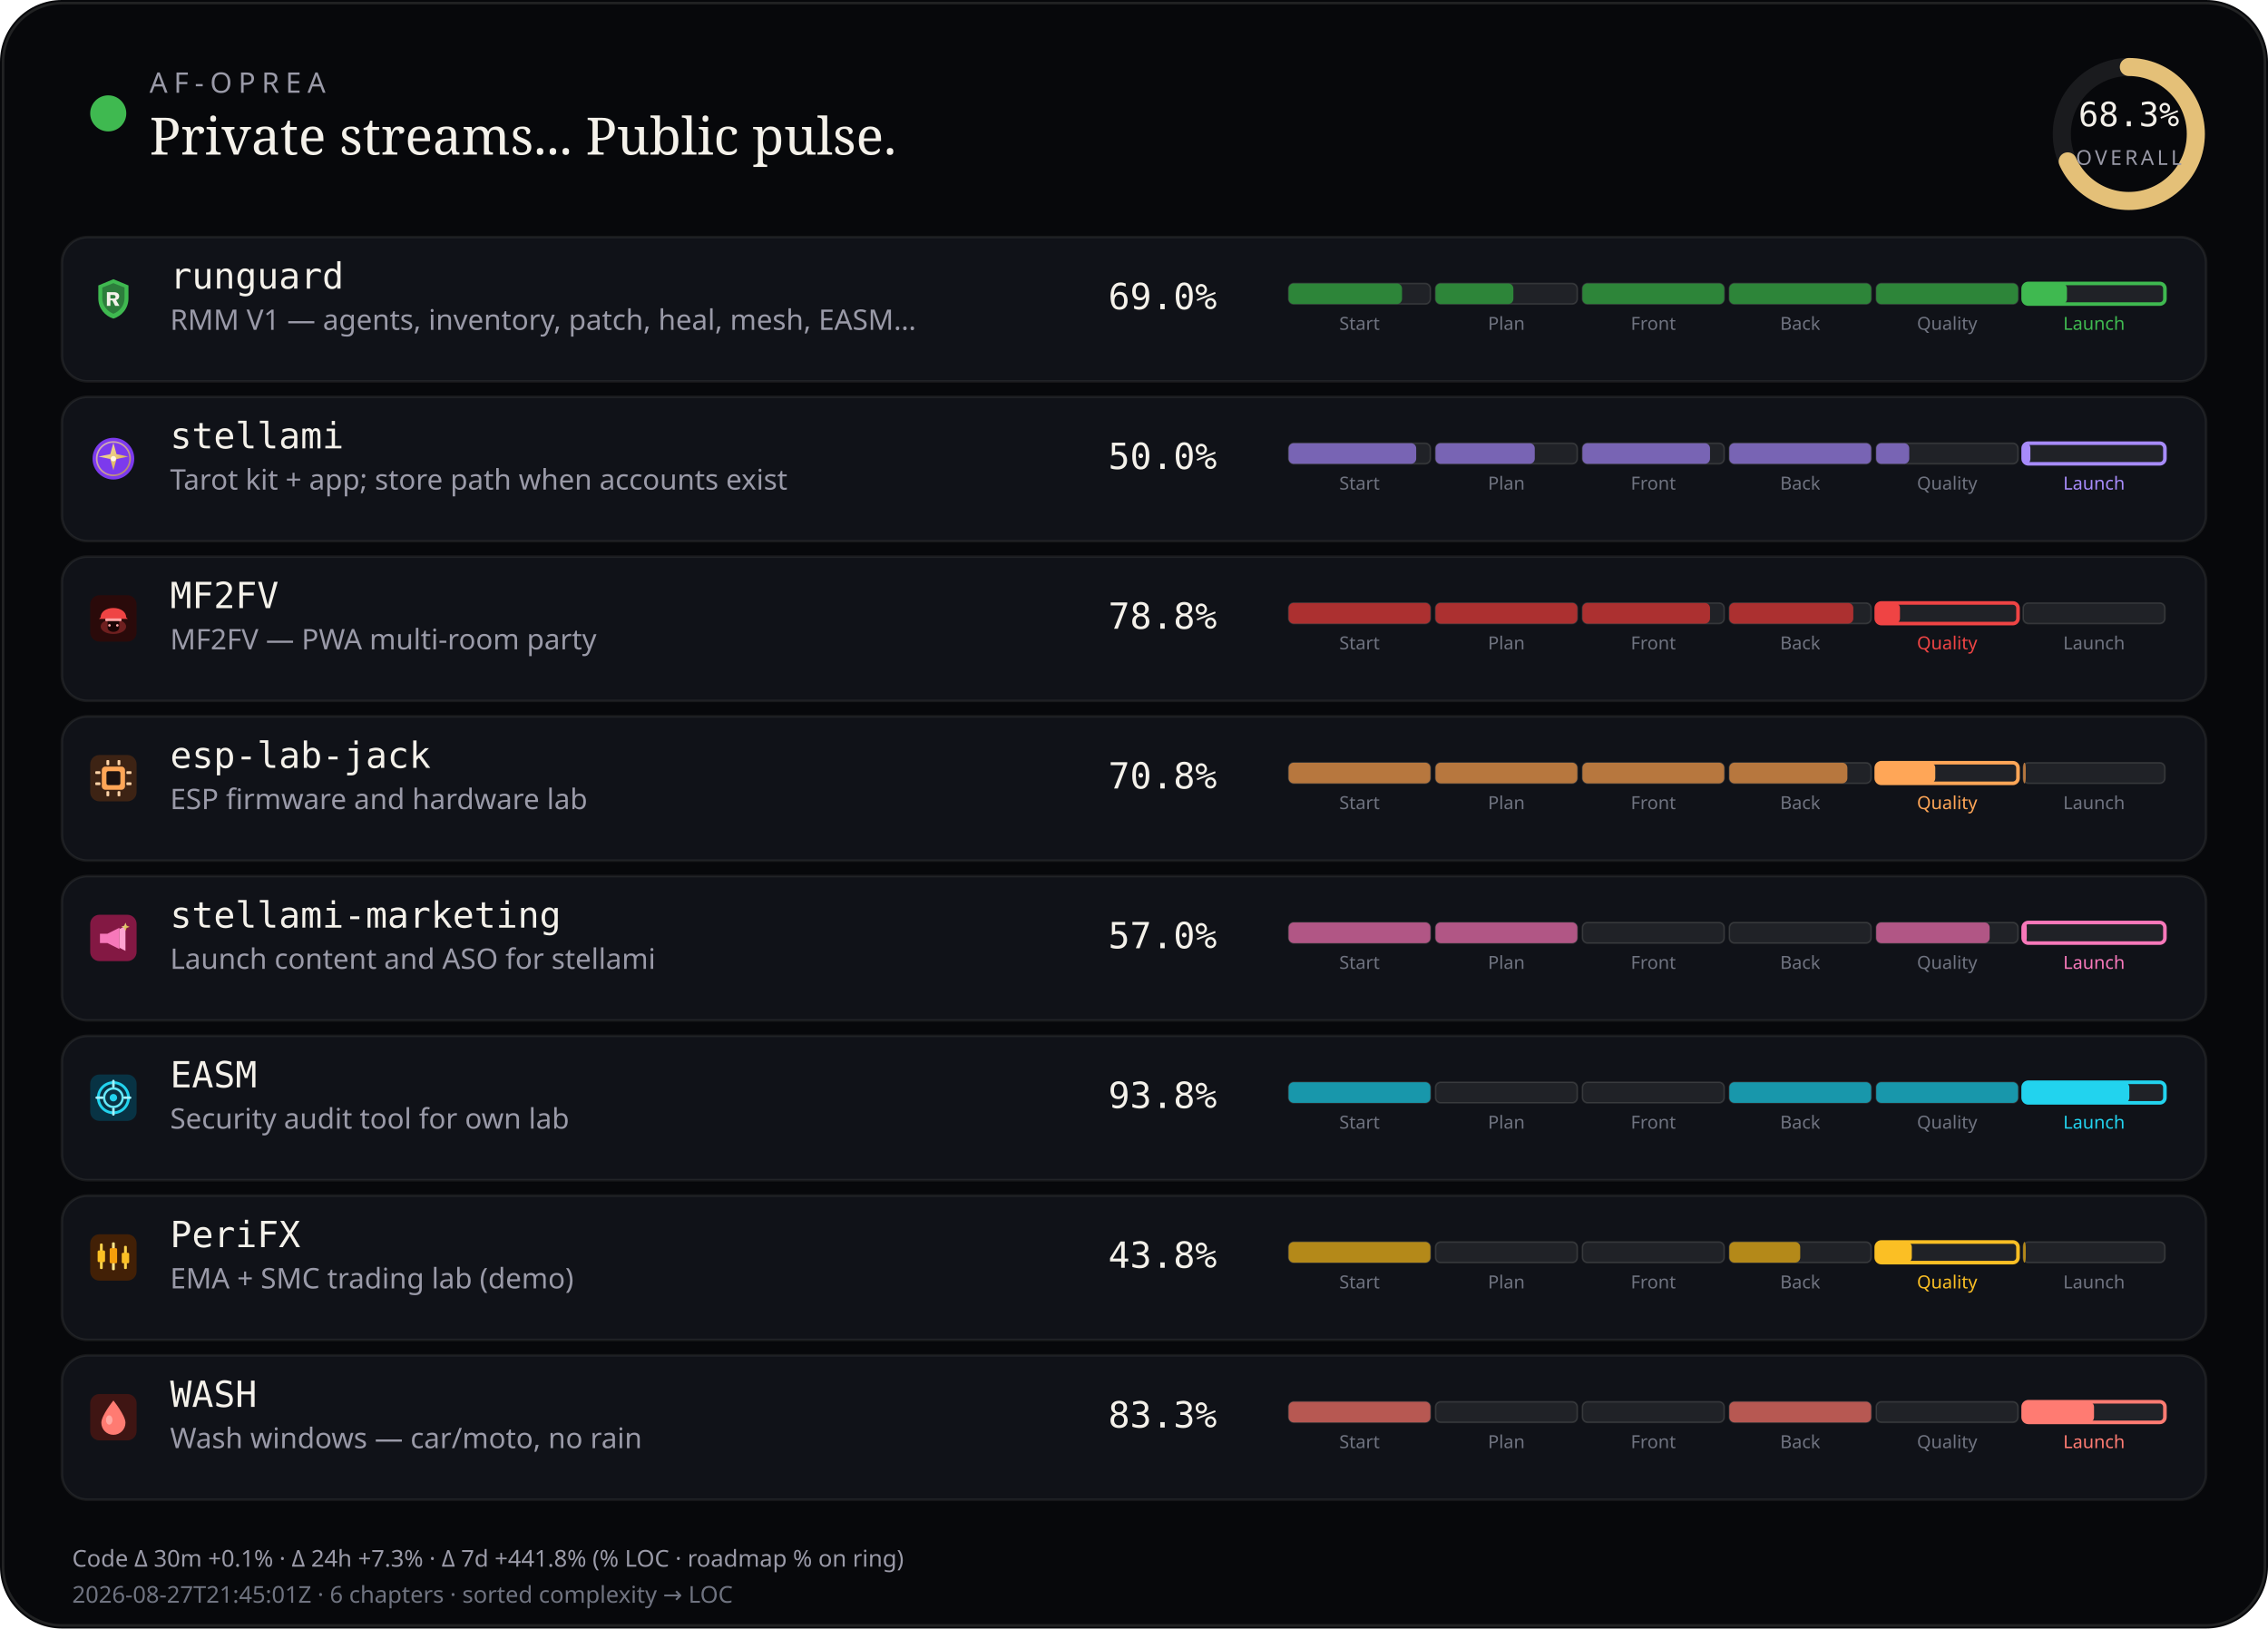
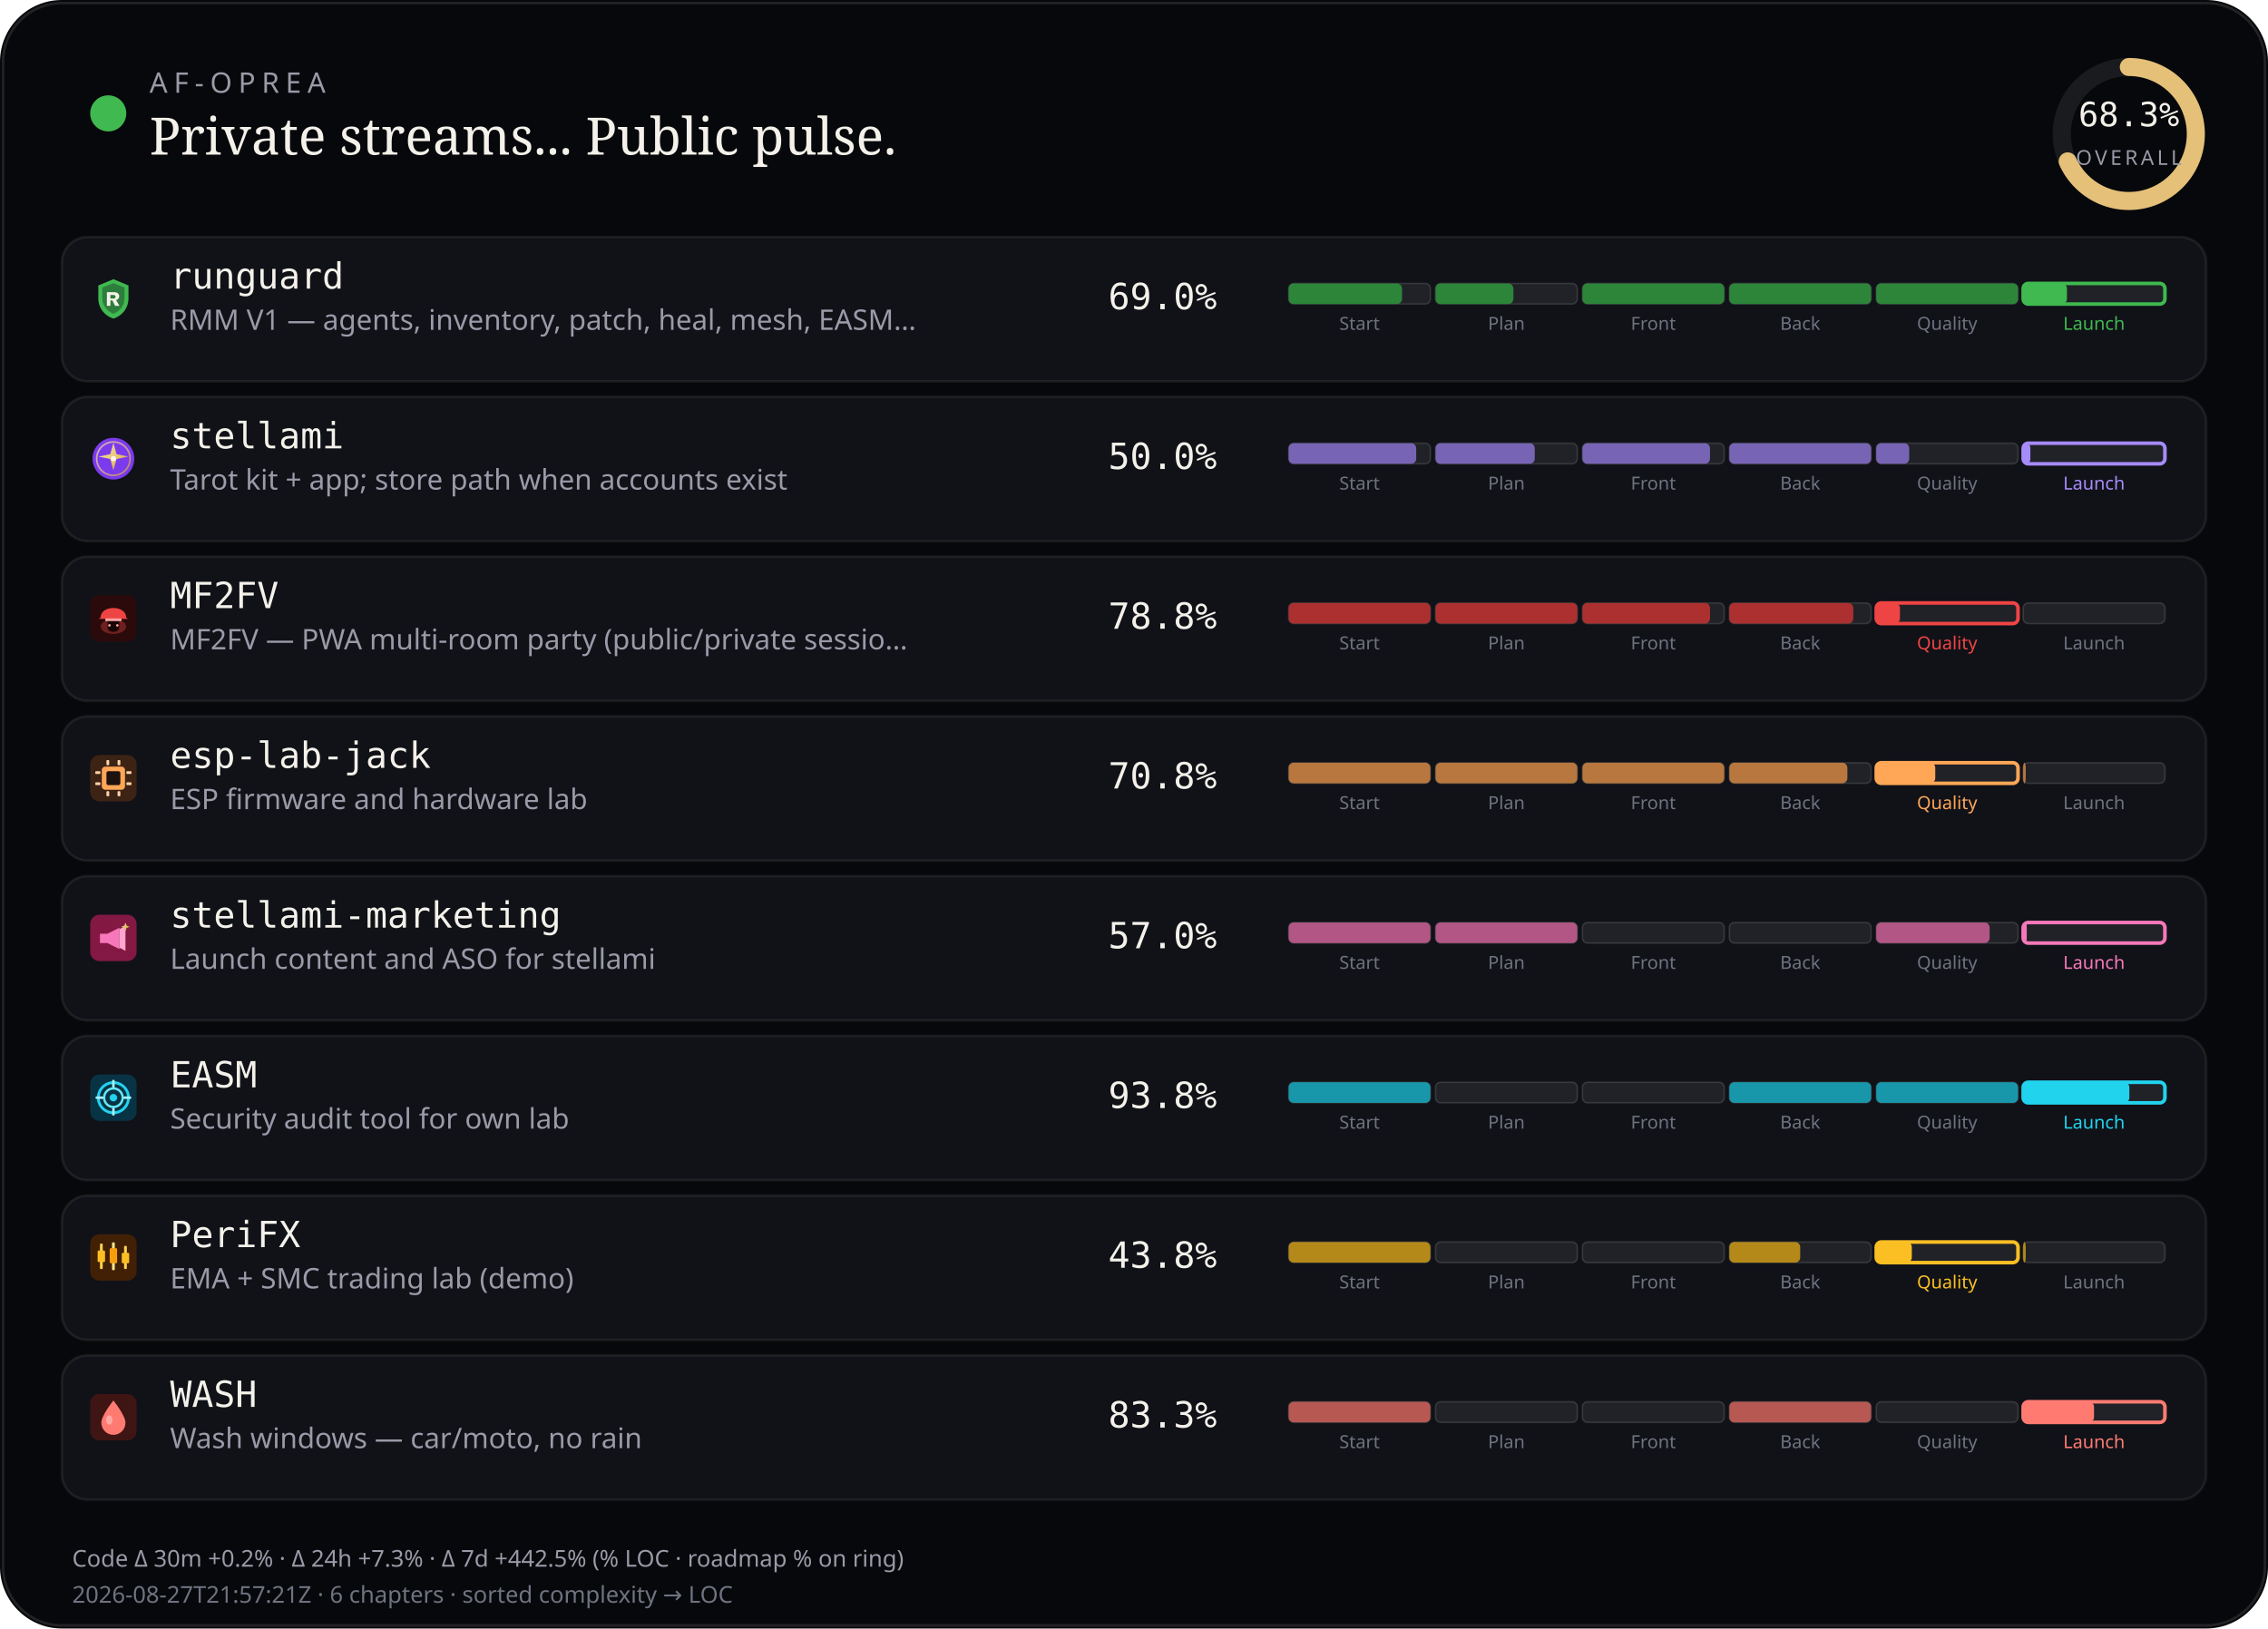
<svg xmlns="http://www.w3.org/2000/svg" viewBox="0 0 880 632" width="880" height="632" role="img" aria-label="AF-Oprea public work pulse">
  <rect width="880" height="632" rx="24" fill="#07080b" />
  <rect x="1.2" y="1.2" width="877.6" height="629.6" rx="22.8" fill="none" stroke="rgba(232,228,214,0.12)" />
  <circle cx="42" cy="44" r="7" fill="#3fb950" />
  <text x="58" y="36" fill="#9a9aa8" font-size="11" font-family="ui-sans-serif, system-ui, sans-serif" letter-spacing="2.4">AF-OPREA</text>
  <text x="58" y="60" fill="#f4f1ea" font-size="20" font-family="ui-serif, Georgia, serif">Private streams... Public pulse.</text>
  <g transform="translate(790,16)">
    <circle cx="36" cy="36" r="26" fill="none" stroke="rgba(255,255,255,0.08)" stroke-width="7" />
    <circle cx="36" cy="36" r="26" fill="none" stroke="#e4c078" stroke-width="7" stroke-linecap="round" stroke-dasharray="163.36" stroke-dashoffset="51.79" transform="rotate(-90 36 36)" />
    <text x="36" y="33" text-anchor="middle" fill="#f4f1ea" font-size="13" font-family="ui-monospace, monospace">68.3%</text>
    <text x="36" y="48" text-anchor="middle" fill="#9a9aa8" font-size="8" font-family="ui-sans-serif, system-ui, sans-serif" letter-spacing="1.2">OVERALL</text>
  </g>
  <rect x="24" y="92" width="832" height="56" rx="10" fill="#101218" stroke="rgba(232,228,214,0.08)" />
  <g id="stream_logo_runguard" class="stream_logo" data-stream="runguard" transform="translate(35.0,107.0) scale(0.9)" opacity="1.0">
    <path fill="#3fb950" d="M10 1.5 L16.5 4.2 V9.8 C16.5 14.1 13.6 17.4 10 18.5 C6.4 17.4 3.5 14.1 3.5 9.8 V4.2 Z" />
    <path fill="#0d1117" fill-opacity=".35" d="M10 3.2 L14.8 5.1 V9.7 C14.8 12.9 12.6 15.4 10 16.4 C7.4 15.4 5.2 12.9 5.2 9.7 V5.1 Z" />
    <path fill="#f4f1ea" d="M7.2 7.1h3.1c1.35 0 2.2.7 2.2 1.75 0 .85-.5 1.45-1.35 1.65L12.6 13h-1.85l-1.2-2.35H8.7V13H7.2V7.1zm1.5 1.2v1.55h1.35c.55 0 .9-.28.9-.75s-.35-.8-.9-.8H8.7z" />
  </g>
  <use class="stream_logo" data-stream="runguard" href="#stream_logo_runguard" x="35.0" y="107.0" width="18" height="18" opacity="0" />
  <text x="66" y="112" fill="#f4f1ea" font-size="14" font-family="ui-monospace, SFMono-Regular, monospace">runguard</text>
  <text x="66" y="128" fill="#9a9aa8" font-size="11" font-family="ui-sans-serif, system-ui, sans-serif">RMM V1 — agents, inventory, patch, heal, mesh, EASM…</text>
  <text x="430" y="120" fill="#f4f1ea" font-size="14" font-family="ui-monospace, SFMono-Regular, monospace">69.0%</text>
  <rect x="500.0" y="110.0" width="55.0" height="8.0" rx="2" fill="rgba(255,255,255,0.07)" stroke="rgba(232,228,214,0.14)" stroke-width="0.6" />
  <rect x="500.0" y="110.0" width="44.0" height="8.0" rx="2" fill="#2d8539" />
  <text x="527.5" y="128.0" text-anchor="middle" fill="#6f7380" font-size="7" font-family="ui-sans-serif, system-ui, sans-serif">Start</text>
  <rect x="557.0" y="110.0" width="55.0" height="8.0" rx="2" fill="rgba(255,255,255,0.07)" stroke="rgba(232,228,214,0.14)" stroke-width="0.6" />
  <rect x="557.0" y="110.0" width="30.2" height="8.0" rx="2" fill="#2d8539" />
  <text x="584.5" y="128.0" text-anchor="middle" fill="#6f7380" font-size="7" font-family="ui-sans-serif, system-ui, sans-serif">Plan</text>
  <rect x="614.0" y="110.0" width="55.0" height="8.0" rx="2" fill="rgba(255,255,255,0.07)" stroke="rgba(232,228,214,0.14)" stroke-width="0.6" />
  <rect x="614.0" y="110.0" width="55.0" height="8.0" rx="2" fill="#2d8539" />
  <text x="641.5" y="128.0" text-anchor="middle" fill="#6f7380" font-size="7" font-family="ui-sans-serif, system-ui, sans-serif">Front</text>
  <rect x="671.0" y="110.0" width="55.0" height="8.0" rx="2" fill="rgba(255,255,255,0.07)" stroke="rgba(232,228,214,0.14)" stroke-width="0.6" />
  <rect x="671.0" y="110.0" width="55.0" height="8.0" rx="2" fill="#2d8539" />
  <text x="698.5" y="128.0" text-anchor="middle" fill="#6f7380" font-size="7" font-family="ui-sans-serif, system-ui, sans-serif">Back</text>
  <rect x="728.0" y="110.0" width="55.0" height="8.0" rx="2" fill="rgba(255,255,255,0.07)" stroke="rgba(232,228,214,0.14)" stroke-width="0.6" />
  <rect x="728.0" y="110.0" width="55.0" height="8.0" rx="2" fill="#2d8539" />
  <text x="755.5" y="128.0" text-anchor="middle" fill="#6f7380" font-size="7" font-family="ui-sans-serif, system-ui, sans-serif">Quality</text>
  <rect x="785.0" y="110.0" width="55.0" height="8.0" rx="2" fill="rgba(255,255,255,0.07)" stroke="#3fb950" stroke-width="1.4" />
  <rect x="785.0" y="110.0" width="17.0" height="8.0" rx="2" fill="#3fb950" />
  <text x="812.5" y="128.0" text-anchor="middle" fill="#3fb950" font-size="7" font-family="ui-sans-serif, system-ui, sans-serif">Launch</text>
  <rect x="24" y="154" width="832" height="56" rx="10" fill="#101218" stroke="rgba(232,228,214,0.08)" />
  <g id="stream_logo_stellami" class="stream_logo" data-stream="stellami" transform="translate(35.0,169.0) scale(0.9)" opacity="1.0">
    <defs>
      <linearGradient id="stream_logo_stellami-stellami-gold" x1="0%" y1="0%" x2="100%" y2="100%">
        <stop offset="0%" stop-color="#f5e6a8" />
        <stop offset="55%" stop-color="#e8c57a" />
        <stop offset="100%" stop-color="#c9a227" />
      </linearGradient>
    </defs>
    <circle cx="10" cy="10" r="9" fill="#7c3aed" />
    <circle cx="10" cy="10" r="7.2" fill="none" stroke="url(#stream_logo_stellami-stellami-gold)" stroke-width="0.7" opacity=".7" />
    <path fill="url(#stream_logo_stellami-stellami-gold)" d="M10 3.2 L11.35 8.05 L16.4 9.1 L11.35 10.15 L10 15 L8.65 10.15 L3.6 9.1 L8.65 8.05 Z" />
    <circle cx="10" cy="10" r="1.15" fill="#fff8e8" />
  </g>
  <use class="stream_logo" data-stream="stellami" href="#stream_logo_stellami" x="35.0" y="169.0" width="18" height="18" opacity="0" />
  <text x="66" y="174" fill="#f4f1ea" font-size="14" font-family="ui-monospace, SFMono-Regular, monospace">stellami</text>
  <text x="66" y="190" fill="#9a9aa8" font-size="11" font-family="ui-sans-serif, system-ui, sans-serif">Tarot kit + app; store path when accounts exist</text>
  <text x="430" y="182" fill="#f4f1ea" font-size="14" font-family="ui-monospace, SFMono-Regular, monospace">50.0%</text>
  <rect x="500.0" y="172.0" width="55.0" height="8.0" rx="2" fill="rgba(255,255,255,0.07)" stroke="rgba(232,228,214,0.14)" stroke-width="0.6" />
  <rect x="500.0" y="172.0" width="49.5" height="8.0" rx="2" fill="#7864b4" />
  <text x="527.5" y="190.0" text-anchor="middle" fill="#6f7380" font-size="7" font-family="ui-sans-serif, system-ui, sans-serif">Start</text>
  <rect x="557.0" y="172.0" width="55.0" height="8.0" rx="2" fill="rgba(255,255,255,0.07)" stroke="rgba(232,228,214,0.14)" stroke-width="0.6" />
  <rect x="557.0" y="172.0" width="38.5" height="8.0" rx="2" fill="#7864b4" />
  <text x="584.5" y="190.0" text-anchor="middle" fill="#6f7380" font-size="7" font-family="ui-sans-serif, system-ui, sans-serif">Plan</text>
  <rect x="614.0" y="172.0" width="55.0" height="8.0" rx="2" fill="rgba(255,255,255,0.07)" stroke="rgba(232,228,214,0.14)" stroke-width="0.6" />
  <rect x="614.0" y="172.0" width="49.5" height="8.0" rx="2" fill="#7864b4" />
  <text x="641.5" y="190.0" text-anchor="middle" fill="#6f7380" font-size="7" font-family="ui-sans-serif, system-ui, sans-serif">Front</text>
  <rect x="671.0" y="172.0" width="55.0" height="8.0" rx="2" fill="rgba(255,255,255,0.07)" stroke="rgba(232,228,214,0.14)" stroke-width="0.6" />
  <rect x="671.0" y="172.0" width="55.0" height="8.0" rx="2" fill="#7864b4" />
  <text x="698.5" y="190.0" text-anchor="middle" fill="#6f7380" font-size="7" font-family="ui-sans-serif, system-ui, sans-serif">Back</text>
  <rect x="728.0" y="172.0" width="55.0" height="8.0" rx="2" fill="rgba(255,255,255,0.07)" stroke="rgba(232,228,214,0.14)" stroke-width="0.6" />
  <rect x="728.0" y="172.0" width="12.8" height="8.0" rx="2" fill="#7864b4" />
  <text x="755.5" y="190.0" text-anchor="middle" fill="#6f7380" font-size="7" font-family="ui-sans-serif, system-ui, sans-serif">Quality</text>
  <rect x="785.0" y="172.0" width="55.0" height="8.0" rx="2" fill="rgba(255,255,255,0.07)" stroke="#a78bfa" stroke-width="1.4" />
  <rect x="785.0" y="172.0" width="2.8" height="8.0" rx="2" fill="#a78bfa" />
  <text x="812.5" y="190.0" text-anchor="middle" fill="#a78bfa" font-size="7" font-family="ui-sans-serif, system-ui, sans-serif">Launch</text>
  <rect x="24" y="216" width="832" height="56" rx="10" fill="#101218" stroke="rgba(232,228,214,0.08)" />
  <g id="stream_logo_mf2fv" class="stream_logo" data-stream="mf2fv" transform="translate(35.0,231.0) scale(0.9)" opacity="1.0">
    <rect width="20" height="20" rx="4" fill="#2a0a0a" />
    <ellipse cx="10" cy="13.5" rx="5.5" ry="3.2" fill="#ef4444" opacity=".35" />
    <path fill="#ef4444" d="M4.5 9.5 C4.5 7.2 6.8 5.5 10 5.5 S15.5 7.2 15.5 9.5 L16.2 10.2 H3.8 Z" />
    <rect x="6.5" y="10" width="7" height="1.2" rx="0.4" fill="#fca5a5" />
    <path fill="#1a0505" d="M7.5 11.2 h5 v2.8 c0 1-1.1 1.8-2.5 1.8 s-2.5-.8-2.5-1.8 v-2.8z" />
    <circle cx="8.3" cy="13" r="0.55" fill="#fca5a5" />
    <circle cx="11.7" cy="13" r="0.55" fill="#fca5a5" />
  </g>
  <use class="stream_logo" data-stream="mf2fv" href="#stream_logo_mf2fv" x="35.0" y="231.0" width="18" height="18" opacity="0" />
  <text x="66" y="236" fill="#f4f1ea" font-size="14" font-family="ui-monospace, SFMono-Regular, monospace">MF2FV</text>
-   <text x="66" y="252" fill="#9a9aa8" font-size="11" font-family="ui-sans-serif, system-ui, sans-serif">MF2FV — PWA multi-room party</text>
+   <text x="66" y="252" fill="#9a9aa8" font-size="11" font-family="ui-sans-serif, system-ui, sans-serif">MF2FV — PWA multi-room party (public/private sessio…</text>
  <text x="430" y="244" fill="#f4f1ea" font-size="14" font-family="ui-monospace, SFMono-Regular, monospace">78.8%</text>
  <rect x="500.0" y="234.0" width="55.0" height="8.0" rx="2" fill="rgba(255,255,255,0.07)" stroke="rgba(232,228,214,0.14)" stroke-width="0.6" />
  <rect x="500.0" y="234.0" width="55.0" height="8.0" rx="2" fill="#ac3030" />
  <text x="527.5" y="252.0" text-anchor="middle" fill="#6f7380" font-size="7" font-family="ui-sans-serif, system-ui, sans-serif">Start</text>
  <rect x="557.0" y="234.0" width="55.0" height="8.0" rx="2" fill="rgba(255,255,255,0.07)" stroke="rgba(232,228,214,0.14)" stroke-width="0.6" />
  <rect x="557.0" y="234.0" width="55.0" height="8.0" rx="2" fill="#ac3030" />
  <text x="584.5" y="252.0" text-anchor="middle" fill="#6f7380" font-size="7" font-family="ui-sans-serif, system-ui, sans-serif">Plan</text>
  <rect x="614.0" y="234.0" width="55.0" height="8.0" rx="2" fill="rgba(255,255,255,0.07)" stroke="rgba(232,228,214,0.14)" stroke-width="0.6" />
  <rect x="614.0" y="234.0" width="49.5" height="8.0" rx="2" fill="#ac3030" />
  <text x="641.5" y="252.0" text-anchor="middle" fill="#6f7380" font-size="7" font-family="ui-sans-serif, system-ui, sans-serif">Front</text>
  <rect x="671.0" y="234.0" width="55.0" height="8.0" rx="2" fill="rgba(255,255,255,0.07)" stroke="rgba(232,228,214,0.14)" stroke-width="0.6" />
  <rect x="671.0" y="234.0" width="48.1" height="8.0" rx="2" fill="#ac3030" />
  <text x="698.5" y="252.0" text-anchor="middle" fill="#6f7380" font-size="7" font-family="ui-sans-serif, system-ui, sans-serif">Back</text>
  <rect x="728.0" y="234.0" width="55.0" height="8.0" rx="2" fill="rgba(255,255,255,0.07)" stroke="#ef4444" stroke-width="1.4" />
  <rect x="728.0" y="234.0" width="9.2" height="8.0" rx="2" fill="#ef4444" />
  <text x="755.5" y="252.0" text-anchor="middle" fill="#ef4444" font-size="7" font-family="ui-sans-serif, system-ui, sans-serif">Quality</text>
  <rect x="785.0" y="234.0" width="55.0" height="8.0" rx="2" fill="rgba(255,255,255,0.07)" stroke="rgba(232,228,214,0.14)" stroke-width="0.6" />
  <text x="812.5" y="252.0" text-anchor="middle" fill="#6f7380" font-size="7" font-family="ui-sans-serif, system-ui, sans-serif">Launch</text>
  <rect x="24" y="278" width="832" height="56" rx="10" fill="#101218" stroke="rgba(232,228,214,0.08)" />
  <g id="stream_logo_esp-lab-jack" class="stream_logo" data-stream="esp-lab-jack" transform="translate(35.0,293.0) scale(0.9)" opacity="1.0">
    <rect width="20" height="20" rx="4" fill="#3d2314" />
    <rect x="5" y="5" width="10" height="10" rx="1.5" fill="#ffa657" />
    <rect x="7" y="7" width="6" height="6" rx="0.8" fill="#1c1210" />
    <rect x="2.2" y="7" width="2.2" height="1.2" rx="0.3" fill="#ffd4a8" />
    <rect x="2.2" y="11.8" width="2.2" height="1.2" rx="0.3" fill="#ffd4a8" />
    <rect x="15.6" y="7" width="2.2" height="1.2" rx="0.3" fill="#ffd4a8" />
    <rect x="15.6" y="11.8" width="2.2" height="1.2" rx="0.3" fill="#ffd4a8" />
    <rect x="7" y="2.2" width="1.2" height="2.2" rx="0.3" fill="#ffd4a8" />
    <rect x="11.8" y="2.2" width="1.2" height="2.2" rx="0.3" fill="#ffd4a8" />
    <rect x="7" y="15.6" width="1.2" height="2.2" rx="0.3" fill="#ffd4a8" />
    <rect x="11.8" y="15.6" width="1.2" height="2.2" rx="0.3" fill="#ffd4a8" />
  </g>
  <use class="stream_logo" data-stream="esp-lab-jack" href="#stream_logo_esp-lab-jack" x="35.0" y="293.0" width="18" height="18" opacity="0" />
  <text x="66" y="298" fill="#f4f1ea" font-size="14" font-family="ui-monospace, SFMono-Regular, monospace">esp-lab-jack</text>
  <text x="66" y="314" fill="#9a9aa8" font-size="11" font-family="ui-sans-serif, system-ui, sans-serif">ESP firmware and hardware lab</text>
  <text x="430" y="306" fill="#f4f1ea" font-size="14" font-family="ui-monospace, SFMono-Regular, monospace">70.8%</text>
  <rect x="500.0" y="296.0" width="55.0" height="8.0" rx="2" fill="rgba(255,255,255,0.07)" stroke="rgba(232,228,214,0.14)" stroke-width="0.6" />
  <rect x="500.0" y="296.0" width="55.0" height="8.0" rx="2" fill="#b7773e" />
  <text x="527.5" y="314.0" text-anchor="middle" fill="#6f7380" font-size="7" font-family="ui-sans-serif, system-ui, sans-serif">Start</text>
  <rect x="557.0" y="296.0" width="55.0" height="8.0" rx="2" fill="rgba(255,255,255,0.07)" stroke="rgba(232,228,214,0.14)" stroke-width="0.6" />
  <rect x="557.0" y="296.0" width="55.0" height="8.0" rx="2" fill="#b7773e" />
  <text x="584.5" y="314.0" text-anchor="middle" fill="#6f7380" font-size="7" font-family="ui-sans-serif, system-ui, sans-serif">Plan</text>
  <rect x="614.0" y="296.0" width="55.0" height="8.0" rx="2" fill="rgba(255,255,255,0.07)" stroke="rgba(232,228,214,0.14)" stroke-width="0.6" />
  <rect x="614.0" y="296.0" width="55.0" height="8.0" rx="2" fill="#b7773e" />
  <text x="641.5" y="314.0" text-anchor="middle" fill="#6f7380" font-size="7" font-family="ui-sans-serif, system-ui, sans-serif">Front</text>
  <rect x="671.0" y="296.0" width="55.0" height="8.0" rx="2" fill="rgba(255,255,255,0.07)" stroke="rgba(232,228,214,0.14)" stroke-width="0.6" />
  <rect x="671.0" y="296.0" width="45.8" height="8.0" rx="2" fill="#b7773e" />
  <text x="698.5" y="314.0" text-anchor="middle" fill="#6f7380" font-size="7" font-family="ui-sans-serif, system-ui, sans-serif">Back</text>
  <rect x="728.0" y="296.0" width="55.0" height="8.0" rx="2" fill="rgba(255,255,255,0.07)" stroke="#ffa657" stroke-width="1.4" />
  <rect x="728.0" y="296.0" width="22.9" height="8.0" rx="2" fill="#ffa657" />
  <text x="755.5" y="314.0" text-anchor="middle" fill="#ffa657" font-size="7" font-family="ui-sans-serif, system-ui, sans-serif">Quality</text>
  <rect x="785.0" y="296.0" width="55.0" height="8.0" rx="2" fill="rgba(255,255,255,0.07)" stroke="rgba(232,228,214,0.14)" stroke-width="0.6" />
  <rect x="785.0" y="296.0" width="1.0" height="8.0" rx="2" fill="#b7773e" />
  <text x="812.5" y="314.0" text-anchor="middle" fill="#6f7380" font-size="7" font-family="ui-sans-serif, system-ui, sans-serif">Launch</text>
  <rect x="24" y="340" width="832" height="56" rx="10" fill="#101218" stroke="rgba(232,228,214,0.08)" />
  <g id="stream_logo_stellami-marketing" class="stream_logo" data-stream="stellami-marketing" transform="translate(35.0,355.0) scale(0.9)" opacity="1.0">
    <defs>
      <linearGradient id="stream_logo_stellami-marketing-smkt-gold" x1="0%" y1="0%" x2="100%" y2="100%">
        <stop offset="0%" stop-color="#f5e6a8" />
        <stop offset="100%" stop-color="#c9a227" />
      </linearGradient>
    </defs>
    <rect width="20" height="20" rx="4" fill="#831843" />
    <path fill="#f778ba" d="M4.2 8.2h3.2l5.2-2.6v9.2l-5.2-2.6H4.2z" />
    <path fill="#fda4d0" d="M12.6 6.2l2.6-1.4v10.8l-2.6-1.4z" />
    <path fill="url(#stream_logo_stellami-marketing-smkt-gold)" d="M15.2 3.4 L15.7 4.7 L17 5.2 L15.7 5.7 L15.2 7 L14.7 5.7 L13.4 5.2 L14.7 4.7 Z" />
  </g>
  <use class="stream_logo" data-stream="stellami-marketing" href="#stream_logo_stellami-marketing" x="35.0" y="355.0" width="18" height="18" opacity="0" />
  <text x="66" y="360" fill="#f4f1ea" font-size="14" font-family="ui-monospace, SFMono-Regular, monospace">stellami-marketing</text>
  <text x="66" y="376" fill="#9a9aa8" font-size="11" font-family="ui-sans-serif, system-ui, sans-serif">Launch content and ASO for stellami</text>
  <text x="430" y="368" fill="#f4f1ea" font-size="14" font-family="ui-monospace, SFMono-Regular, monospace">57.0%</text>
  <rect x="500.0" y="358.0" width="55.0" height="8.0" rx="2" fill="rgba(255,255,255,0.07)" stroke="rgba(232,228,214,0.14)" stroke-width="0.6" />
  <rect x="500.0" y="358.0" width="55.0" height="8.0" rx="2" fill="#b15685" />
  <text x="527.5" y="376.0" text-anchor="middle" fill="#6f7380" font-size="7" font-family="ui-sans-serif, system-ui, sans-serif">Start</text>
  <rect x="557.0" y="358.0" width="55.0" height="8.0" rx="2" fill="rgba(255,255,255,0.07)" stroke="rgba(232,228,214,0.14)" stroke-width="0.6" />
  <rect x="557.0" y="358.0" width="55.0" height="8.0" rx="2" fill="#b15685" />
  <text x="584.5" y="376.0" text-anchor="middle" fill="#6f7380" font-size="7" font-family="ui-sans-serif, system-ui, sans-serif">Plan</text>
  <rect x="614.0" y="358.0" width="55.0" height="8.0" rx="2" fill="rgba(255,255,255,0.07)" stroke="rgba(232,228,214,0.14)" stroke-width="0.6" />
  <text x="641.5" y="376.0" text-anchor="middle" fill="#6f7380" font-size="7" font-family="ui-sans-serif, system-ui, sans-serif">Front</text>
  <rect x="671.0" y="358.0" width="55.0" height="8.0" rx="2" fill="rgba(255,255,255,0.07)" stroke="rgba(232,228,214,0.14)" stroke-width="0.6" />
  <text x="698.5" y="376.0" text-anchor="middle" fill="#6f7380" font-size="7" font-family="ui-sans-serif, system-ui, sans-serif">Back</text>
  <rect x="728.0" y="358.0" width="55.0" height="8.0" rx="2" fill="rgba(255,255,255,0.07)" stroke="rgba(232,228,214,0.14)" stroke-width="0.6" />
  <rect x="728.0" y="358.0" width="44.0" height="8.0" rx="2" fill="#b15685" />
  <text x="755.5" y="376.0" text-anchor="middle" fill="#6f7380" font-size="7" font-family="ui-sans-serif, system-ui, sans-serif">Quality</text>
  <rect x="785.0" y="358.0" width="55.0" height="8.0" rx="2" fill="rgba(255,255,255,0.07)" stroke="#f778ba" stroke-width="1.4" />
  <rect x="785.0" y="358.0" width="1.4" height="8.0" rx="2" fill="#f778ba" />
  <text x="812.5" y="376.0" text-anchor="middle" fill="#f778ba" font-size="7" font-family="ui-sans-serif, system-ui, sans-serif">Launch</text>
  <rect x="24" y="402" width="832" height="56" rx="10" fill="#101218" stroke="rgba(232,228,214,0.08)" />
  <g id="stream_logo_easm" class="stream_logo" data-stream="easm" transform="translate(35.0,417.0) scale(0.9)" opacity="1.0">
    <rect width="20" height="20" rx="4" fill="#083344" />
    <circle cx="10" cy="10" r="6.5" fill="none" stroke="#22d3ee" stroke-width="1.2" />
    <circle cx="10" cy="10" r="4" fill="none" stroke="#67e8f9" stroke-width="1" />
    <circle cx="10" cy="10" r="1.6" fill="#22d3ee" />
    <path d="M10 2.8 V5.2 M10 14.8 V17.2 M2.8 10 H5.2 M14.8 10 H17.2" stroke="#a5f3fc" stroke-width="1.1" stroke-linecap="round" />
  </g>
  <use class="stream_logo" data-stream="easm" href="#stream_logo_easm" x="35.0" y="417.0" width="18" height="18" opacity="0" />
  <text x="66" y="422" fill="#f4f1ea" font-size="14" font-family="ui-monospace, SFMono-Regular, monospace">EASM</text>
  <text x="66" y="438" fill="#9a9aa8" font-size="11" font-family="ui-sans-serif, system-ui, sans-serif">Security audit tool for own lab</text>
  <text x="430" y="430" fill="#f4f1ea" font-size="14" font-family="ui-monospace, SFMono-Regular, monospace">93.8%</text>
  <rect x="500.0" y="420.0" width="55.0" height="8.0" rx="2" fill="rgba(255,255,255,0.07)" stroke="rgba(232,228,214,0.14)" stroke-width="0.6" />
  <rect x="500.0" y="420.0" width="55.0" height="8.0" rx="2" fill="#1897ab" />
  <text x="527.5" y="438.0" text-anchor="middle" fill="#6f7380" font-size="7" font-family="ui-sans-serif, system-ui, sans-serif">Start</text>
  <rect x="557.0" y="420.0" width="55.0" height="8.0" rx="2" fill="rgba(255,255,255,0.07)" stroke="rgba(232,228,214,0.14)" stroke-width="0.6" />
  <text x="584.5" y="438.0" text-anchor="middle" fill="#6f7380" font-size="7" font-family="ui-sans-serif, system-ui, sans-serif">Plan</text>
  <rect x="614.0" y="420.0" width="55.0" height="8.0" rx="2" fill="rgba(255,255,255,0.07)" stroke="rgba(232,228,214,0.14)" stroke-width="0.6" />
  <text x="641.5" y="438.0" text-anchor="middle" fill="#6f7380" font-size="7" font-family="ui-sans-serif, system-ui, sans-serif">Front</text>
  <rect x="671.0" y="420.0" width="55.0" height="8.0" rx="2" fill="rgba(255,255,255,0.07)" stroke="rgba(232,228,214,0.14)" stroke-width="0.6" />
  <rect x="671.0" y="420.0" width="55.0" height="8.0" rx="2" fill="#1897ab" />
  <text x="698.5" y="438.0" text-anchor="middle" fill="#6f7380" font-size="7" font-family="ui-sans-serif, system-ui, sans-serif">Back</text>
  <rect x="728.0" y="420.0" width="55.0" height="8.0" rx="2" fill="rgba(255,255,255,0.07)" stroke="rgba(232,228,214,0.14)" stroke-width="0.6" />
  <rect x="728.0" y="420.0" width="55.0" height="8.0" rx="2" fill="#1897ab" />
  <text x="755.5" y="438.0" text-anchor="middle" fill="#6f7380" font-size="7" font-family="ui-sans-serif, system-ui, sans-serif">Quality</text>
  <rect x="785.0" y="420.0" width="55.0" height="8.0" rx="2" fill="rgba(255,255,255,0.07)" stroke="#22d3ee" stroke-width="1.4" />
  <rect x="785.0" y="420.0" width="41.2" height="8.0" rx="2" fill="#22d3ee" />
  <text x="812.5" y="438.0" text-anchor="middle" fill="#22d3ee" font-size="7" font-family="ui-sans-serif, system-ui, sans-serif">Launch</text>
  <rect x="24" y="464" width="832" height="56" rx="10" fill="#101218" stroke="rgba(232,228,214,0.08)" />
  <g id="stream_logo_peri" class="stream_logo" data-stream="peri" transform="translate(35.0,479.0) scale(0.9)" opacity="1.0">
    <rect width="20" height="20" rx="4" fill="#422006" />
    <rect x="4.2" y="4" width="1.2" height="11" rx="0.4" fill="#fcd34d" />
    <rect x="3.2" y="7" width="3.2" height="5" rx="0.5" fill="#fbbf24" />
    <rect x="9.4" y="3.5" width="1.2" height="12" rx="0.4" fill="#fde68a" />
    <rect x="8.4" y="6" width="3.2" height="6.5" rx="0.5" fill="#f59e0b" />
    <rect x="14.6" y="5" width="1.2" height="10" rx="0.4" fill="#fcd34d" />
    <rect x="13.6" y="8" width="3.2" height="4.5" rx="0.5" fill="#fbbf24" />
  </g>
  <use class="stream_logo" data-stream="peri" href="#stream_logo_peri" x="35.0" y="479.0" width="18" height="18" opacity="0" />
  <text x="66" y="484" fill="#f4f1ea" font-size="14" font-family="ui-monospace, SFMono-Regular, monospace">PeriFX</text>
  <text x="66" y="500" fill="#9a9aa8" font-size="11" font-family="ui-sans-serif, system-ui, sans-serif">EMA + SMC trading lab (demo)</text>
  <text x="430" y="492" fill="#f4f1ea" font-size="14" font-family="ui-monospace, SFMono-Regular, monospace">43.8%</text>
  <rect x="500.0" y="482.0" width="55.0" height="8.0" rx="2" fill="rgba(255,255,255,0.07)" stroke="rgba(232,228,214,0.14)" stroke-width="0.6" />
  <rect x="500.0" y="482.0" width="55.0" height="8.0" rx="2" fill="#b48919" />
  <text x="527.5" y="500.0" text-anchor="middle" fill="#6f7380" font-size="7" font-family="ui-sans-serif, system-ui, sans-serif">Start</text>
  <rect x="557.0" y="482.0" width="55.0" height="8.0" rx="2" fill="rgba(255,255,255,0.07)" stroke="rgba(232,228,214,0.14)" stroke-width="0.6" />
  <text x="584.5" y="500.0" text-anchor="middle" fill="#6f7380" font-size="7" font-family="ui-sans-serif, system-ui, sans-serif">Plan</text>
  <rect x="614.0" y="482.0" width="55.0" height="8.0" rx="2" fill="rgba(255,255,255,0.07)" stroke="rgba(232,228,214,0.14)" stroke-width="0.6" />
  <text x="641.5" y="500.0" text-anchor="middle" fill="#6f7380" font-size="7" font-family="ui-sans-serif, system-ui, sans-serif">Front</text>
  <rect x="671.0" y="482.0" width="55.0" height="8.0" rx="2" fill="rgba(255,255,255,0.07)" stroke="rgba(232,228,214,0.14)" stroke-width="0.6" />
  <rect x="671.0" y="482.0" width="27.5" height="8.0" rx="2" fill="#b48919" />
  <text x="698.5" y="500.0" text-anchor="middle" fill="#6f7380" font-size="7" font-family="ui-sans-serif, system-ui, sans-serif">Back</text>
  <rect x="728.0" y="482.0" width="55.0" height="8.0" rx="2" fill="rgba(255,255,255,0.07)" stroke="#fbbf24" stroke-width="1.4" />
  <rect x="728.0" y="482.0" width="13.8" height="8.0" rx="2" fill="#fbbf24" />
  <text x="755.5" y="500.0" text-anchor="middle" fill="#fbbf24" font-size="7" font-family="ui-sans-serif, system-ui, sans-serif">Quality</text>
  <rect x="785.0" y="482.0" width="55.0" height="8.0" rx="2" fill="rgba(255,255,255,0.07)" stroke="rgba(232,228,214,0.14)" stroke-width="0.6" />
  <rect x="785.0" y="482.0" width="1.0" height="8.0" rx="2" fill="#b48919" />
  <text x="812.5" y="500.0" text-anchor="middle" fill="#6f7380" font-size="7" font-family="ui-sans-serif, system-ui, sans-serif">Launch</text>
  <rect x="24" y="526" width="832" height="56" rx="10" fill="#101218" stroke="rgba(232,228,214,0.08)" />
  <g id="stream_logo_wash" class="stream_logo" data-stream="wash" transform="translate(35.0,541.0) scale(0.9)" opacity="1.0">
    <rect width="20" height="20" rx="4" fill="#3f1513" />
    <path fill="#ff7b72" d="M10 2.8 C10 2.8 15.2 9.2 15.2 12.4 A5.2 5.2 0 0 1 4.8 12.4 C4.8 9.2 10 2.8 10 2.8 Z" />
    <ellipse cx="8.2" cy="11.2" rx="1.4" ry="2" fill="#ffd0cc" opacity=".55" />
  </g>
  <use class="stream_logo" data-stream="wash" href="#stream_logo_wash" x="35.0" y="541.0" width="18" height="18" opacity="0" />
  <text x="66" y="546" fill="#f4f1ea" font-size="14" font-family="ui-monospace, SFMono-Regular, monospace">WASH</text>
  <text x="66" y="562" fill="#9a9aa8" font-size="11" font-family="ui-sans-serif, system-ui, sans-serif">Wash windows — car/moto, no rain</text>
  <text x="430" y="554" fill="#f4f1ea" font-size="14" font-family="ui-monospace, SFMono-Regular, monospace">83.3%</text>
  <rect x="500.0" y="544.0" width="55.0" height="8.0" rx="2" fill="rgba(255,255,255,0.07)" stroke="rgba(232,228,214,0.14)" stroke-width="0.6" />
  <rect x="500.0" y="544.0" width="55.0" height="8.0" rx="2" fill="#b75852" />
  <text x="527.5" y="562.0" text-anchor="middle" fill="#6f7380" font-size="7" font-family="ui-sans-serif, system-ui, sans-serif">Start</text>
  <rect x="557.0" y="544.0" width="55.0" height="8.0" rx="2" fill="rgba(255,255,255,0.07)" stroke="rgba(232,228,214,0.14)" stroke-width="0.6" />
  <text x="584.5" y="562.0" text-anchor="middle" fill="#6f7380" font-size="7" font-family="ui-sans-serif, system-ui, sans-serif">Plan</text>
  <rect x="614.0" y="544.0" width="55.0" height="8.0" rx="2" fill="rgba(255,255,255,0.07)" stroke="rgba(232,228,214,0.14)" stroke-width="0.6" />
  <text x="641.5" y="562.0" text-anchor="middle" fill="#6f7380" font-size="7" font-family="ui-sans-serif, system-ui, sans-serif">Front</text>
  <rect x="671.0" y="544.0" width="55.0" height="8.0" rx="2" fill="rgba(255,255,255,0.07)" stroke="rgba(232,228,214,0.14)" stroke-width="0.6" />
  <rect x="671.0" y="544.0" width="55.0" height="8.0" rx="2" fill="#b75852" />
  <text x="698.5" y="562.0" text-anchor="middle" fill="#6f7380" font-size="7" font-family="ui-sans-serif, system-ui, sans-serif">Back</text>
  <rect x="728.0" y="544.0" width="55.0" height="8.0" rx="2" fill="rgba(255,255,255,0.07)" stroke="rgba(232,228,214,0.14)" stroke-width="0.6" />
  <text x="755.5" y="562.0" text-anchor="middle" fill="#6f7380" font-size="7" font-family="ui-sans-serif, system-ui, sans-serif">Quality</text>
  <rect x="785.0" y="544.0" width="55.0" height="8.0" rx="2" fill="rgba(255,255,255,0.07)" stroke="#ff7b72" stroke-width="1.4" />
  <rect x="785.0" y="544.0" width="27.5" height="8.0" rx="2" fill="#ff7b72" />
  <text x="812.5" y="562.0" text-anchor="middle" fill="#ff7b72" font-size="7" font-family="ui-sans-serif, system-ui, sans-serif">Launch</text>
-   <text x="28" y="608" fill="#9a9aa8" font-size="9" font-family="ui-sans-serif, system-ui, sans-serif">Code Δ 30m +0.1% · Δ 24h +7.3% · Δ 7d +441.8% (% LOC · roadmap % on ring)</text>
-   <text x="28" y="622" fill="#6f7380" font-size="9" font-family="ui-sans-serif, system-ui, sans-serif">2026-08-27T21:45:01Z · 6 chapters · sorted complexity → LOC</text>
+   <text x="28" y="608" fill="#9a9aa8" font-size="9" font-family="ui-sans-serif, system-ui, sans-serif">Code Δ 30m +0.2% · Δ 24h +7.3% · Δ 7d +442.5% (% LOC · roadmap % on ring)</text>
+   <text x="28" y="622" fill="#6f7380" font-size="9" font-family="ui-sans-serif, system-ui, sans-serif">2026-08-27T21:57:21Z · 6 chapters · sorted complexity → LOC</text>
</svg>
